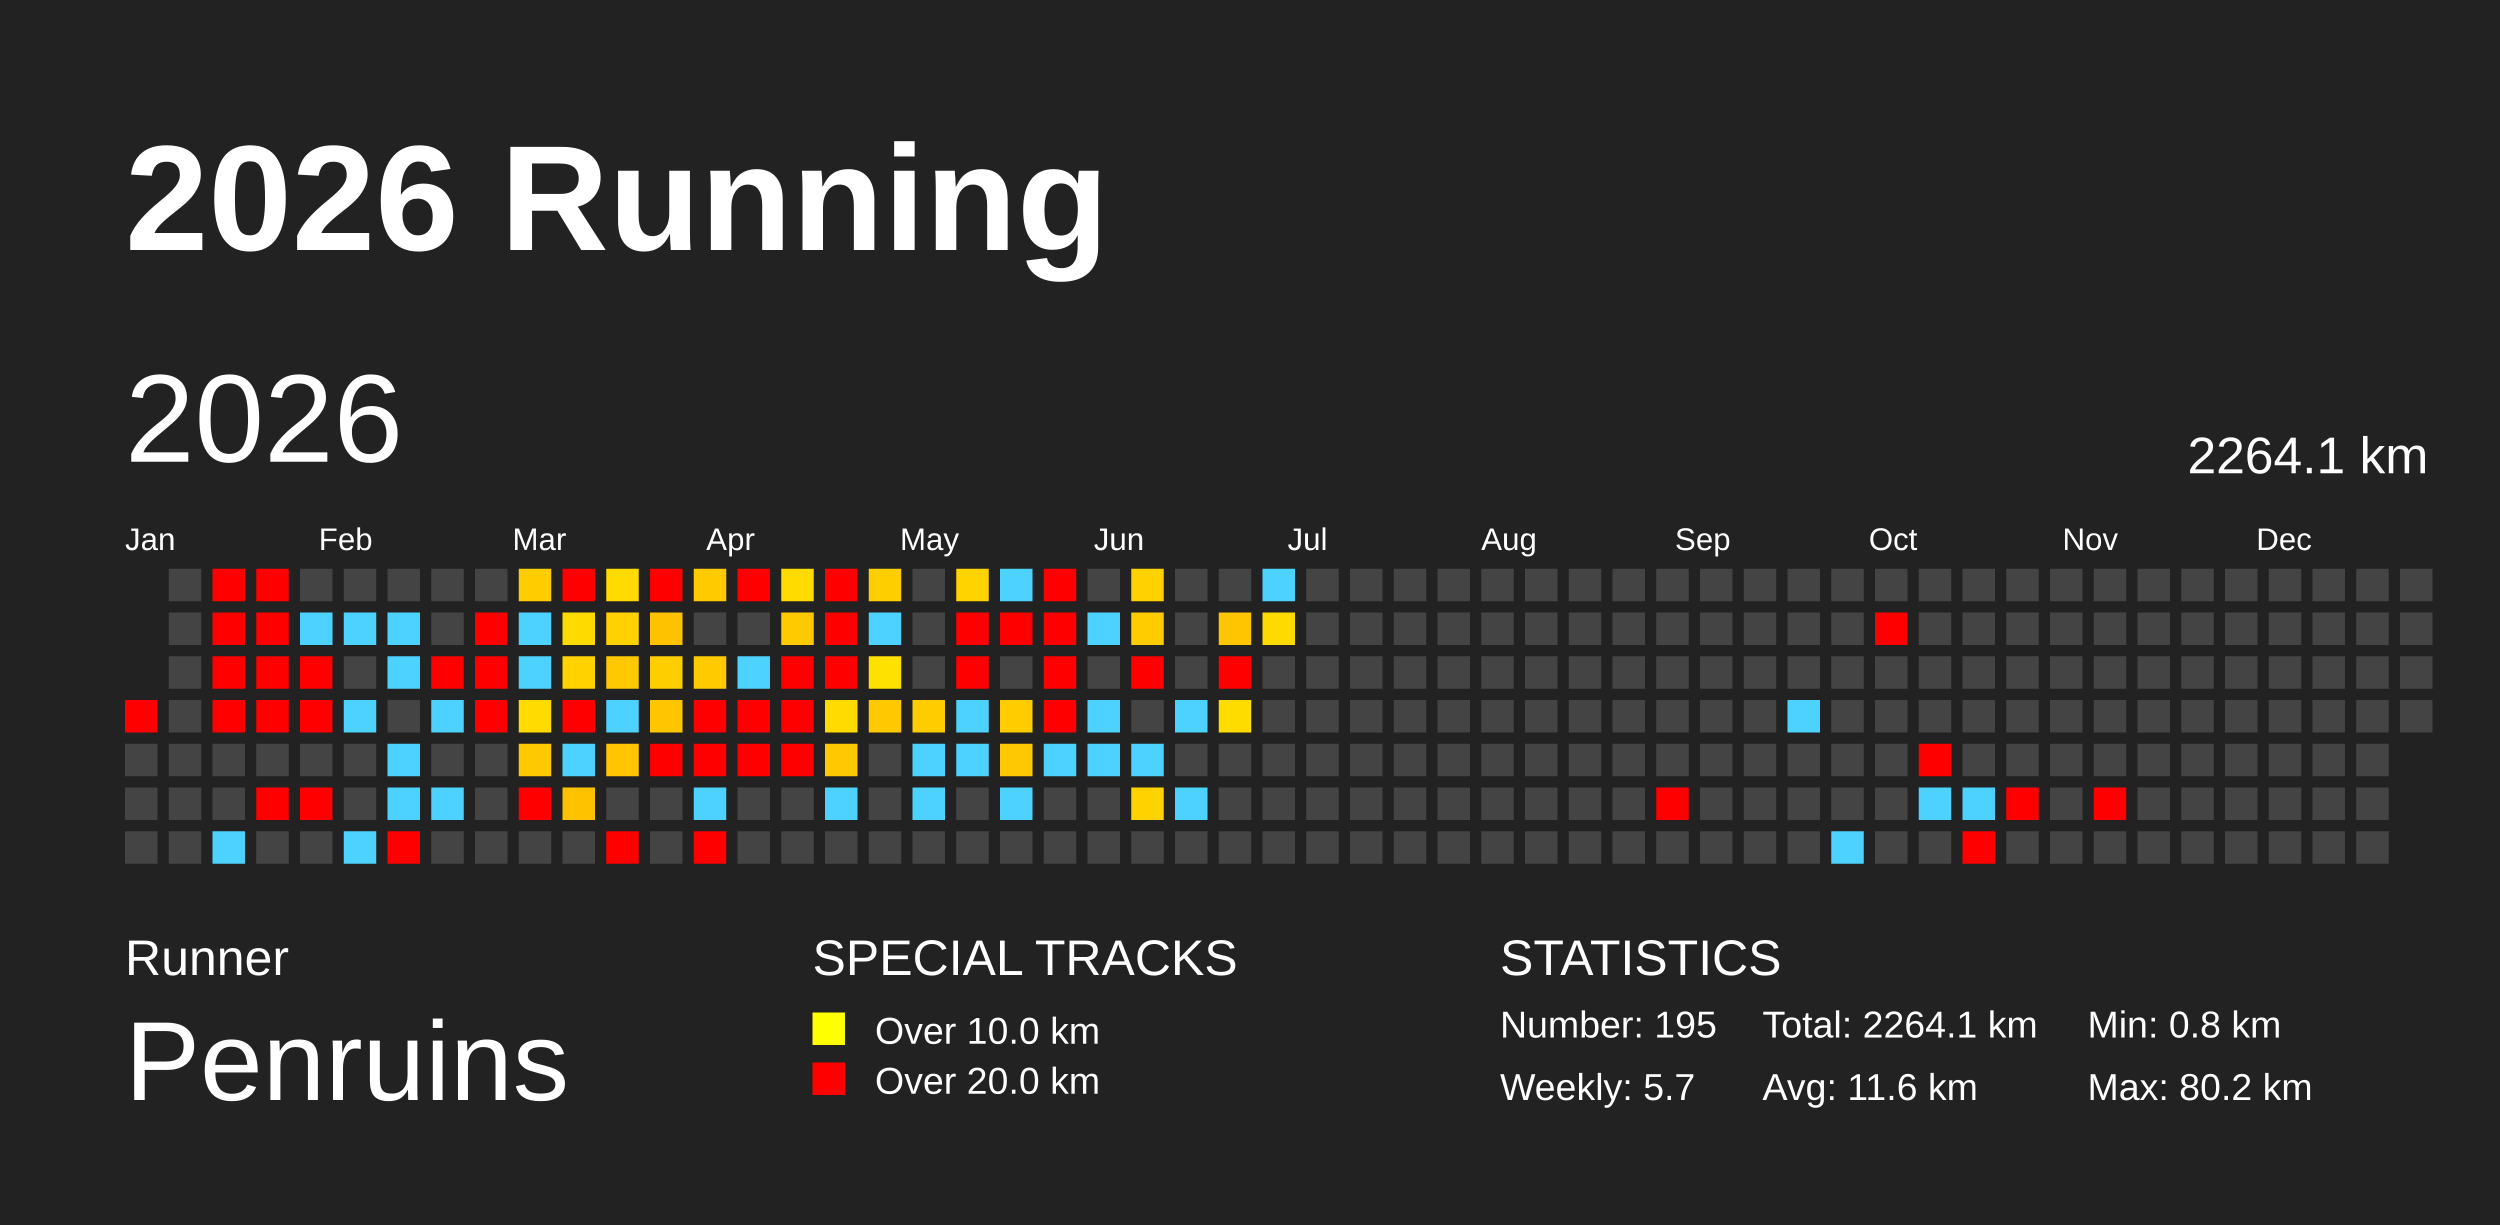
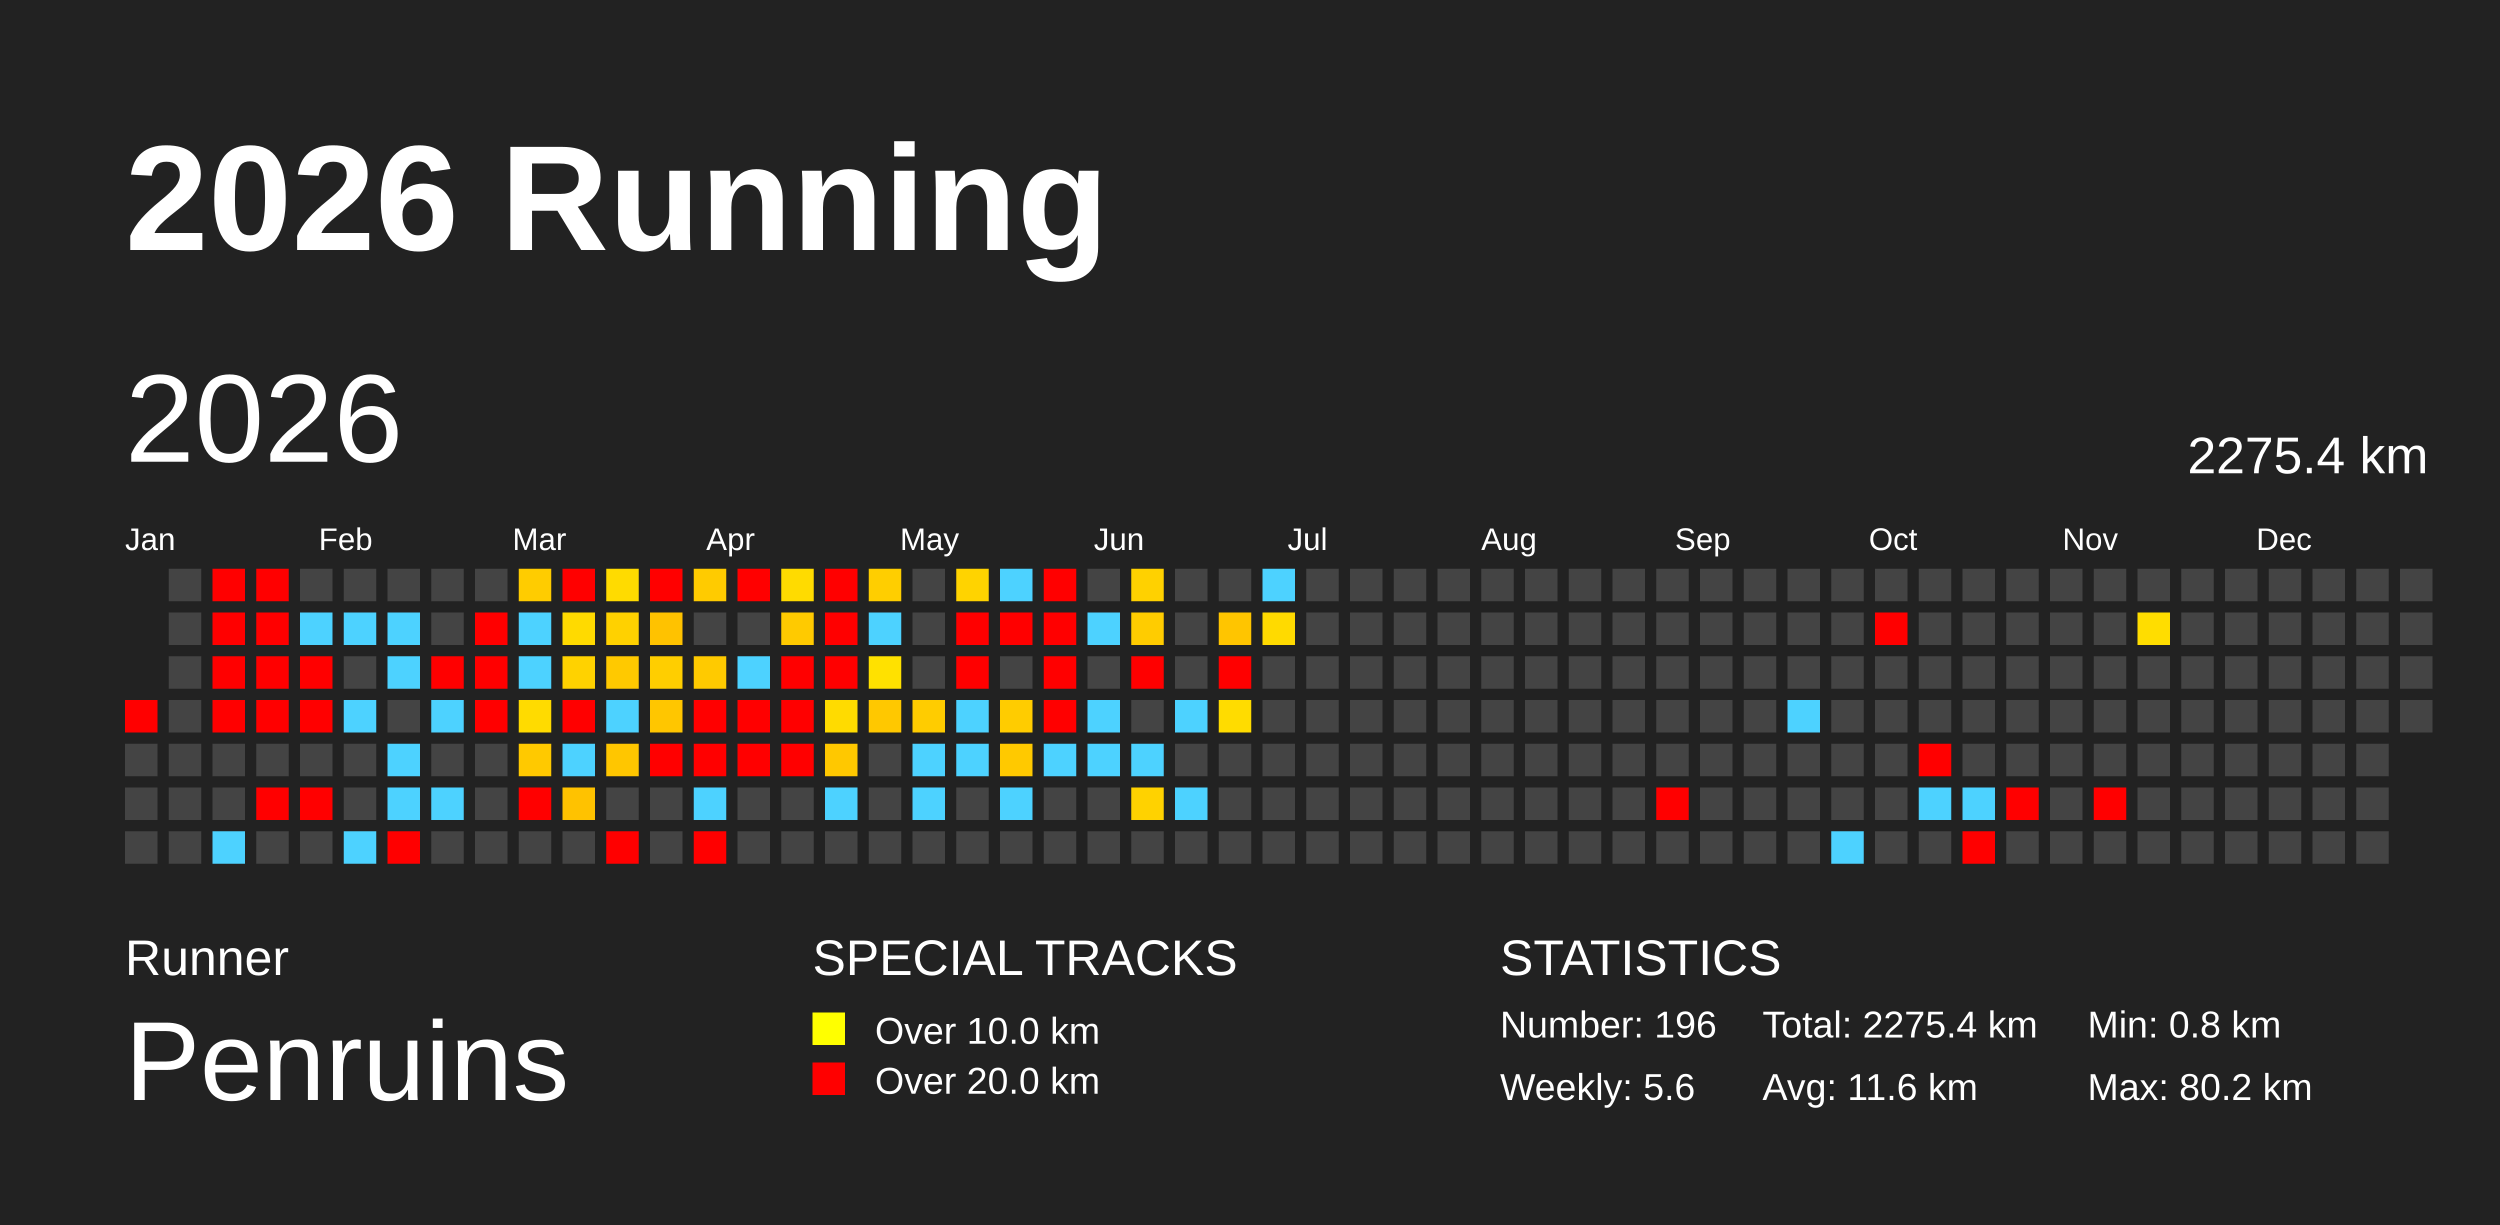
<svg xmlns="http://www.w3.org/2000/svg" baseProfile="full" height="98mm" version="1.1" viewBox="0,0,200,98" width="200mm">
  <defs />
  <rect fill="#222222" height="98" width="200" x="0" y="0" />
  <text fill="#FFFFFF" style="font-size:12px; font-family:Arial; font-weight:bold;" x="10" y="20">2026 Running</text>
  <text fill="#FFFFFF" style="font-size:4px; font-family:Arial" x="10" y="78">Runner</text>
  <text fill="#FFFFFF" style="font-size:9px; font-family:Arial" x="10" y="88">Penruins</text>
  <text fill="#FFFFFF" style="font-size:4px; font-family:Arial" x="65" y="78">SPECIAL TRACKS</text>
  <rect fill="yellow" height="2.6" width="2.6" x="65" y="81" />
  <text fill="#FFFFFF" style="font-size:3px; font-family:Arial" x="70" y="83.5">Over 10.0 km</text>
  <rect fill="red" height="2.6" width="2.6" x="65" y="85" />
  <text fill="#FFFFFF" style="font-size:3px; font-family:Arial" x="70" y="87.5">Over 20.0 km</text>
  <text fill="#FFFFFF" style="font-size:4px; font-family:Arial" x="120" y="78">STATISTICS</text>
-   <text fill="#FFFFFF" style="font-size:3px; font-family:Arial" x="120" y="83">Number: 195</text>
-   <text fill="#FFFFFF" style="font-size:3px; font-family:Arial" x="120" y="88">Weekly: 5.7</text>
-   <text fill="#FFFFFF" style="font-size:3px; font-family:Arial" x="141" y="83">Total: 2264.1 km</text>
+   <text fill="#FFFFFF" style="font-size:3px; font-family:Arial" x="120" y="83">Number: 196</text>
+   <text fill="#FFFFFF" style="font-size:3px; font-family:Arial" x="120" y="88">Weekly: 5.6</text>
+   <text fill="#FFFFFF" style="font-size:3px; font-family:Arial" x="141" y="83">Total: 2275.4 km</text>
  <text fill="#FFFFFF" style="font-size:3px; font-family:Arial" x="141" y="88">Avg: 11.6 km</text>
  <text fill="#FFFFFF" style="font-size:3px; font-family:Arial" x="167" y="83">Min: 0.8 km</text>
  <text fill="#FFFFFF" style="font-size:3px; font-family:Arial" x="167" y="88">Max: 80.2 km</text>
  <text dominant-baseline="hanging" fill="#FFFFFF" style="font-size:10.0px; font-family:Arial;" x="10" y="30">2026</text>
-   <text dominant-baseline="hanging" fill="#FFFFFF" style="font-size:4.125px; font-family:Arial;" x="175" y="35">2264.1 km</text>
+   <text dominant-baseline="hanging" fill="#FFFFFF" style="font-size:4.125px; font-family:Arial;" x="175" y="35">2275.4 km</text>
  <text fill="#FFFFFF" style="font-size:2.5px; font-family:Arial" x="10.0" y="44">Jan</text>
  <text fill="#FFFFFF" style="font-size:2.5px; font-family:Arial" x="25.5" y="44">Feb</text>
  <text fill="#FFFFFF" style="font-size:2.5px; font-family:Arial" x="41.0" y="44">Mar</text>
  <text fill="#FFFFFF" style="font-size:2.5px; font-family:Arial" x="56.5" y="44">Apr</text>
  <text fill="#FFFFFF" style="font-size:2.5px; font-family:Arial" x="72.0" y="44">May</text>
  <text fill="#FFFFFF" style="font-size:2.5px; font-family:Arial" x="87.5" y="44">Jun</text>
  <text fill="#FFFFFF" style="font-size:2.5px; font-family:Arial" x="103.0" y="44">Jul</text>
  <text fill="#FFFFFF" style="font-size:2.5px; font-family:Arial" x="118.5" y="44">Aug</text>
  <text fill="#FFFFFF" style="font-size:2.5px; font-family:Arial" x="134.0" y="44">Sep</text>
  <text fill="#FFFFFF" style="font-size:2.5px; font-family:Arial" x="149.5" y="44">Oct</text>
  <text fill="#FFFFFF" style="font-size:2.5px; font-family:Arial" x="165.0" y="44">Nov</text>
  <text fill="#FFFFFF" style="font-size:2.5px; font-family:Arial" x="180.5" y="44">Dec</text>
  <rect fill="red" height="2.6" width="2.6" x="10.0" y="56.0" />
  <rect fill="#444444" height="2.6" width="2.6" x="10.0" y="59.5" />
  <rect fill="#444444" height="2.6" width="2.6" x="10.0" y="63.0" />
  <rect fill="#444444" height="2.6" width="2.6" x="10.0" y="66.5" />
  <rect fill="#444444" height="2.6" width="2.6" x="13.5" y="45.5" />
  <rect fill="#444444" height="2.6" width="2.6" x="13.5" y="49.0" />
  <rect fill="#444444" height="2.6" width="2.6" x="13.5" y="52.5" />
  <rect fill="#444444" height="2.6" width="2.6" x="13.5" y="56.0" />
  <rect fill="#444444" height="2.6" width="2.6" x="13.5" y="59.5" />
  <rect fill="#444444" height="2.6" width="2.6" x="13.5" y="63.0" />
  <rect fill="#444444" height="2.6" width="2.6" x="13.5" y="66.5" />
  <rect fill="red" height="2.6" width="2.6" x="17.0" y="45.5" />
  <rect fill="red" height="2.6" width="2.6" x="17.0" y="49.0" />
  <rect fill="red" height="2.6" width="2.6" x="17.0" y="52.5" />
  <rect fill="red" height="2.6" width="2.6" x="17.0" y="56.0" />
  <rect fill="#444444" height="2.6" width="2.6" x="17.0" y="59.5" />
  <rect fill="#444444" height="2.6" width="2.6" x="17.0" y="63.0" />
  <rect fill="#4dd2ff" height="2.6" width="2.6" x="17.0" y="66.5" />
  <rect fill="red" height="2.6" width="2.6" x="20.5" y="45.5" />
  <rect fill="red" height="2.6" width="2.6" x="20.5" y="49.0" />
  <rect fill="red" height="2.6" width="2.6" x="20.5" y="52.5" />
  <rect fill="red" height="2.6" width="2.6" x="20.5" y="56.0" />
  <rect fill="#444444" height="2.6" width="2.6" x="20.5" y="59.5" />
  <rect fill="red" height="2.6" width="2.6" x="20.5" y="63.0" />
  <rect fill="#444444" height="2.6" width="2.6" x="20.5" y="66.5" />
  <rect fill="#444444" height="2.6" width="2.6" x="24.0" y="45.5" />
  <rect fill="#4dd2ff" height="2.6" width="2.6" x="24.0" y="49.0" />
  <rect fill="red" height="2.6" width="2.6" x="24.0" y="52.5" />
  <rect fill="red" height="2.6" width="2.6" x="24.0" y="56.0" />
  <rect fill="#444444" height="2.6" width="2.6" x="24.0" y="59.5" />
  <rect fill="red" height="2.6" width="2.6" x="24.0" y="63.0" />
  <rect fill="#444444" height="2.6" width="2.6" x="24.0" y="66.5" />
  <rect fill="#444444" height="2.6" width="2.6" x="27.5" y="45.5" />
  <rect fill="#4dd2ff" height="2.6" width="2.6" x="27.5" y="49.0" />
  <rect fill="#444444" height="2.6" width="2.6" x="27.5" y="52.5" />
  <rect fill="#4dd2ff" height="2.6" width="2.6" x="27.5" y="56.0" />
  <rect fill="#444444" height="2.6" width="2.6" x="27.5" y="59.5" />
  <rect fill="#444444" height="2.6" width="2.6" x="27.5" y="63.0" />
  <rect fill="#4dd2ff" height="2.6" width="2.6" x="27.5" y="66.5" />
  <rect fill="#444444" height="2.6" width="2.6" x="31.0" y="45.5" />
  <rect fill="#4dd2ff" height="2.6" width="2.6" x="31.0" y="49.0" />
  <rect fill="#4dd2ff" height="2.6" width="2.6" x="31.0" y="52.5" />
  <rect fill="#444444" height="2.6" width="2.6" x="31.0" y="56.0" />
  <rect fill="#4dd2ff" height="2.6" width="2.6" x="31.0" y="59.5" />
  <rect fill="#4dd2ff" height="2.6" width="2.6" x="31.0" y="63.0" />
  <rect fill="red" height="2.6" width="2.6" x="31.0" y="66.5" />
  <rect fill="#444444" height="2.6" width="2.6" x="34.5" y="45.5" />
  <rect fill="#444444" height="2.6" width="2.6" x="34.5" y="49.0" />
  <rect fill="red" height="2.6" width="2.6" x="34.5" y="52.5" />
  <rect fill="#4dd2ff" height="2.6" width="2.6" x="34.5" y="56.0" />
  <rect fill="#444444" height="2.6" width="2.6" x="34.5" y="59.5" />
  <rect fill="#4dd2ff" height="2.6" width="2.6" x="34.5" y="63.0" />
  <rect fill="#444444" height="2.6" width="2.6" x="34.5" y="66.5" />
  <rect fill="#444444" height="2.6" width="2.6" x="38.0" y="45.5" />
  <rect fill="red" height="2.6" width="2.6" x="38.0" y="49.0" />
  <rect fill="red" height="2.6" width="2.6" x="38.0" y="52.5" />
  <rect fill="red" height="2.6" width="2.6" x="38.0" y="56.0" />
  <rect fill="#444444" height="2.6" width="2.6" x="38.0" y="59.5" />
  <rect fill="#444444" height="2.6" width="2.6" x="38.0" y="63.0" />
  <rect fill="#444444" height="2.6" width="2.6" x="38.0" y="66.5" />
  <rect fill="#ffcc00" height="2.6" width="2.6" x="41.5" y="45.5" />
  <rect fill="#4dd2ff" height="2.6" width="2.6" x="41.5" y="49.0" />
  <rect fill="#4dd2ff" height="2.6" width="2.6" x="41.5" y="52.5" />
  <rect fill="#ffdb00" height="2.6" width="2.6" x="41.5" y="56.0" />
  <rect fill="#ffc900" height="2.6" width="2.6" x="41.5" y="59.5" />
  <rect fill="red" height="2.6" width="2.6" x="41.5" y="63.0" />
  <rect fill="#444444" height="2.6" width="2.6" x="41.5" y="66.5" />
  <rect fill="red" height="2.6" width="2.6" x="45.0" y="45.5" />
  <rect fill="#ffda00" height="2.6" width="2.6" x="45.0" y="49.0" />
  <rect fill="#ffd200" height="2.6" width="2.6" x="45.0" y="52.5" />
  <rect fill="red" height="2.6" width="2.6" x="45.0" y="56.0" />
  <rect fill="#4dd2ff" height="2.6" width="2.6" x="45.0" y="59.5" />
  <rect fill="#ffc200" height="2.6" width="2.6" x="45.0" y="63.0" />
  <rect fill="#444444" height="2.6" width="2.6" x="45.0" y="66.5" />
  <rect fill="#ffdb00" height="2.6" width="2.6" x="48.5" y="45.5" />
  <rect fill="#ffd100" height="2.6" width="2.6" x="48.5" y="49.0" />
  <rect fill="#ffc900" height="2.6" width="2.6" x="48.5" y="52.5" />
  <rect fill="#4dd2ff" height="2.6" width="2.6" x="48.5" y="56.0" />
  <rect fill="#ffc600" height="2.6" width="2.6" x="48.5" y="59.5" />
  <rect fill="#444444" height="2.6" width="2.6" x="48.5" y="63.0" />
  <rect fill="red" height="2.6" width="2.6" x="48.5" y="66.5" />
  <rect fill="red" height="2.6" width="2.6" x="52.0" y="45.5" />
  <rect fill="#ffc200" height="2.6" width="2.6" x="52.0" y="49.0" />
  <rect fill="#ffce00" height="2.6" width="2.6" x="52.0" y="52.5" />
  <rect fill="#ffc600" height="2.6" width="2.6" x="52.0" y="56.0" />
  <rect fill="red" height="2.6" width="2.6" x="52.0" y="59.5" />
  <rect fill="#444444" height="2.6" width="2.6" x="52.0" y="63.0" />
  <rect fill="#444444" height="2.6" width="2.6" x="52.0" y="66.5" />
  <rect fill="#ffcb00" height="2.6" width="2.6" x="55.5" y="45.5" />
  <rect fill="#444444" height="2.6" width="2.6" x="55.5" y="49.0" />
  <rect fill="#ffca00" height="2.6" width="2.6" x="55.5" y="52.5" />
  <rect fill="red" height="2.6" width="2.6" x="55.5" y="56.0" />
  <rect fill="red" height="2.6" width="2.6" x="55.5" y="59.5" />
  <rect fill="#4dd2ff" height="2.6" width="2.6" x="55.5" y="63.0" />
  <rect fill="red" height="2.6" width="2.6" x="55.5" y="66.5" />
  <rect fill="red" height="2.6" width="2.6" x="59.0" y="45.5" />
  <rect fill="#444444" height="2.6" width="2.6" x="59.0" y="49.0" />
  <rect fill="#4dd2ff" height="2.6" width="2.6" x="59.0" y="52.5" />
  <rect fill="red" height="2.6" width="2.6" x="59.0" y="56.0" />
  <rect fill="red" height="2.6" width="2.6" x="59.0" y="59.5" />
  <rect fill="#444444" height="2.6" width="2.6" x="59.0" y="63.0" />
  <rect fill="#444444" height="2.6" width="2.6" x="59.0" y="66.5" />
  <rect fill="#ffdb00" height="2.6" width="2.6" x="62.5" y="45.5" />
  <rect fill="#ffca00" height="2.6" width="2.6" x="62.5" y="49.0" />
  <rect fill="red" height="2.6" width="2.6" x="62.5" y="52.5" />
  <rect fill="red" height="2.6" width="2.6" x="62.5" y="56.0" />
  <rect fill="red" height="2.6" width="2.6" x="62.5" y="59.5" />
  <rect fill="#444444" height="2.6" width="2.6" x="62.5" y="63.0" />
  <rect fill="#444444" height="2.6" width="2.6" x="62.5" y="66.5" />
  <rect fill="red" height="2.6" width="2.6" x="66.0" y="45.5" />
  <rect fill="red" height="2.6" width="2.6" x="66.0" y="49.0" />
  <rect fill="red" height="2.6" width="2.6" x="66.0" y="52.5" />
  <rect fill="#ffdb00" height="2.6" width="2.6" x="66.0" y="56.0" />
  <rect fill="#ffc800" height="2.6" width="2.6" x="66.0" y="59.5" />
  <rect fill="#4dd2ff" height="2.6" width="2.6" x="66.0" y="63.0" />
  <rect fill="#444444" height="2.6" width="2.6" x="66.0" y="66.5" />
  <rect fill="#ffce00" height="2.6" width="2.6" x="69.5" y="45.5" />
  <rect fill="#4dd2ff" height="2.6" width="2.6" x="69.5" y="49.0" />
  <rect fill="#ffe100" height="2.6" width="2.6" x="69.5" y="52.5" />
  <rect fill="#ffc800" height="2.6" width="2.6" x="69.5" y="56.0" />
  <rect fill="#444444" height="2.6" width="2.6" x="69.5" y="59.5" />
  <rect fill="#444444" height="2.6" width="2.6" x="69.5" y="63.0" />
  <rect fill="#444444" height="2.6" width="2.6" x="69.5" y="66.5" />
  <rect fill="#444444" height="2.6" width="2.6" x="73.0" y="45.5" />
  <rect fill="#444444" height="2.6" width="2.6" x="73.0" y="49.0" />
  <rect fill="#444444" height="2.6" width="2.6" x="73.0" y="52.5" />
  <rect fill="#ffcc00" height="2.6" width="2.6" x="73.0" y="56.0" />
  <rect fill="#4dd2ff" height="2.6" width="2.6" x="73.0" y="59.5" />
  <rect fill="#4dd2ff" height="2.6" width="2.6" x="73.0" y="63.0" />
  <rect fill="#444444" height="2.6" width="2.6" x="73.0" y="66.5" />
  <rect fill="#ffd300" height="2.6" width="2.6" x="76.5" y="45.5" />
  <rect fill="red" height="2.6" width="2.6" x="76.5" y="49.0" />
  <rect fill="red" height="2.6" width="2.6" x="76.5" y="52.5" />
  <rect fill="#4dd2ff" height="2.6" width="2.6" x="76.5" y="56.0" />
  <rect fill="#4dd2ff" height="2.6" width="2.6" x="76.5" y="59.5" />
  <rect fill="#444444" height="2.6" width="2.6" x="76.5" y="63.0" />
  <rect fill="#444444" height="2.6" width="2.6" x="76.5" y="66.5" />
  <rect fill="#4dd2ff" height="2.6" width="2.6" x="80.0" y="45.5" />
  <rect fill="red" height="2.6" width="2.6" x="80.0" y="49.0" />
  <rect fill="#444444" height="2.6" width="2.6" x="80.0" y="52.5" />
  <rect fill="#ffcc00" height="2.6" width="2.6" x="80.0" y="56.0" />
  <rect fill="#ffc900" height="2.6" width="2.6" x="80.0" y="59.5" />
  <rect fill="#4dd2ff" height="2.6" width="2.6" x="80.0" y="63.0" />
  <rect fill="#444444" height="2.6" width="2.6" x="80.0" y="66.5" />
  <rect fill="red" height="2.6" width="2.6" x="83.5" y="45.5" />
  <rect fill="red" height="2.6" width="2.6" x="83.5" y="49.0" />
  <rect fill="red" height="2.6" width="2.6" x="83.5" y="52.5" />
  <rect fill="red" height="2.6" width="2.6" x="83.5" y="56.0" />
  <rect fill="#4dd2ff" height="2.6" width="2.6" x="83.5" y="59.5" />
  <rect fill="#444444" height="2.6" width="2.6" x="83.5" y="63.0" />
  <rect fill="#444444" height="2.6" width="2.6" x="83.5" y="66.5" />
  <rect fill="#444444" height="2.6" width="2.6" x="87.0" y="45.5" />
  <rect fill="#4dd2ff" height="2.6" width="2.6" x="87.0" y="49.0" />
  <rect fill="#444444" height="2.6" width="2.6" x="87.0" y="52.5" />
  <rect fill="#4dd2ff" height="2.6" width="2.6" x="87.0" y="56.0" />
  <rect fill="#4dd2ff" height="2.6" width="2.6" x="87.0" y="59.5" />
  <rect fill="#444444" height="2.6" width="2.6" x="87.0" y="63.0" />
  <rect fill="#444444" height="2.6" width="2.6" x="87.0" y="66.5" />
  <rect fill="#ffd100" height="2.6" width="2.6" x="90.5" y="45.5" />
  <rect fill="#ffcc00" height="2.6" width="2.6" x="90.5" y="49.0" />
  <rect fill="red" height="2.6" width="2.6" x="90.5" y="52.5" />
  <rect fill="#444444" height="2.6" width="2.6" x="90.5" y="56.0" />
  <rect fill="#4dd2ff" height="2.6" width="2.6" x="90.5" y="59.5" />
  <rect fill="#ffd200" height="2.6" width="2.6" x="90.5" y="63.0" />
  <rect fill="#444444" height="2.6" width="2.6" x="90.5" y="66.5" />
  <rect fill="#444444" height="2.6" width="2.6" x="94.0" y="45.5" />
  <rect fill="#444444" height="2.6" width="2.6" x="94.0" y="49.0" />
  <rect fill="#444444" height="2.6" width="2.6" x="94.0" y="52.5" />
  <rect fill="#4dd2ff" height="2.6" width="2.6" x="94.0" y="56.0" />
  <rect fill="#444444" height="2.6" width="2.6" x="94.0" y="59.5" />
  <rect fill="#4dd2ff" height="2.6" width="2.6" x="94.0" y="63.0" />
  <rect fill="#444444" height="2.6" width="2.6" x="94.0" y="66.5" />
  <rect fill="#444444" height="2.6" width="2.6" x="97.5" y="45.5" />
  <rect fill="#ffc500" height="2.6" width="2.6" x="97.5" y="49.0" />
  <rect fill="red" height="2.6" width="2.6" x="97.5" y="52.5" />
  <rect fill="#ffdc00" height="2.6" width="2.6" x="97.5" y="56.0" />
  <rect fill="#444444" height="2.6" width="2.6" x="97.5" y="59.5" />
  <rect fill="#444444" height="2.6" width="2.6" x="97.5" y="63.0" />
  <rect fill="#444444" height="2.6" width="2.6" x="97.5" y="66.5" />
  <rect fill="#4dd2ff" height="2.6" width="2.6" x="101.0" y="45.5" />
  <rect fill="#ffda00" height="2.6" width="2.6" x="101.0" y="49.0" />
  <rect fill="#444444" height="2.6" width="2.6" x="101.0" y="52.5" />
  <rect fill="#444444" height="2.6" width="2.6" x="101.0" y="56.0" />
  <rect fill="#444444" height="2.6" width="2.6" x="101.0" y="59.5" />
  <rect fill="#444444" height="2.6" width="2.6" x="101.0" y="63.0" />
  <rect fill="#444444" height="2.6" width="2.6" x="101.0" y="66.5" />
  <rect fill="#444444" height="2.6" width="2.6" x="104.5" y="45.5" />
  <rect fill="#444444" height="2.6" width="2.6" x="104.5" y="49.0" />
  <rect fill="#444444" height="2.6" width="2.6" x="104.5" y="52.5" />
  <rect fill="#444444" height="2.6" width="2.6" x="104.5" y="56.0" />
  <rect fill="#444444" height="2.6" width="2.6" x="104.5" y="59.5" />
  <rect fill="#444444" height="2.6" width="2.6" x="104.5" y="63.0" />
  <rect fill="#444444" height="2.6" width="2.6" x="104.5" y="66.5" />
  <rect fill="#444444" height="2.6" width="2.6" x="108.0" y="45.5" />
  <rect fill="#444444" height="2.6" width="2.6" x="108.0" y="49.0" />
  <rect fill="#444444" height="2.6" width="2.6" x="108.0" y="52.5" />
  <rect fill="#444444" height="2.6" width="2.6" x="108.0" y="56.0" />
  <rect fill="#444444" height="2.6" width="2.6" x="108.0" y="59.5" />
  <rect fill="#444444" height="2.6" width="2.6" x="108.0" y="63.0" />
  <rect fill="#444444" height="2.6" width="2.6" x="108.0" y="66.5" />
  <rect fill="#444444" height="2.6" width="2.6" x="111.5" y="45.5" />
  <rect fill="#444444" height="2.6" width="2.6" x="111.5" y="49.0" />
  <rect fill="#444444" height="2.6" width="2.6" x="111.5" y="52.5" />
  <rect fill="#444444" height="2.6" width="2.6" x="111.5" y="56.0" />
  <rect fill="#444444" height="2.6" width="2.6" x="111.5" y="59.5" />
  <rect fill="#444444" height="2.6" width="2.6" x="111.5" y="63.0" />
  <rect fill="#444444" height="2.6" width="2.6" x="111.5" y="66.5" />
  <rect fill="#444444" height="2.6" width="2.6" x="115.0" y="45.5" />
  <rect fill="#444444" height="2.6" width="2.6" x="115.0" y="49.0" />
  <rect fill="#444444" height="2.6" width="2.6" x="115.0" y="52.5" />
  <rect fill="#444444" height="2.6" width="2.6" x="115.0" y="56.0" />
  <rect fill="#444444" height="2.6" width="2.6" x="115.0" y="59.5" />
  <rect fill="#444444" height="2.6" width="2.6" x="115.0" y="63.0" />
  <rect fill="#444444" height="2.6" width="2.6" x="115.0" y="66.5" />
  <rect fill="#444444" height="2.6" width="2.6" x="118.5" y="45.5" />
  <rect fill="#444444" height="2.6" width="2.6" x="118.5" y="49.0" />
  <rect fill="#444444" height="2.6" width="2.6" x="118.5" y="52.5" />
  <rect fill="#444444" height="2.6" width="2.6" x="118.5" y="56.0" />
  <rect fill="#444444" height="2.6" width="2.6" x="118.5" y="59.5" />
  <rect fill="#444444" height="2.6" width="2.6" x="118.5" y="63.0" />
  <rect fill="#444444" height="2.6" width="2.6" x="118.5" y="66.5" />
  <rect fill="#444444" height="2.6" width="2.6" x="122.0" y="45.5" />
  <rect fill="#444444" height="2.6" width="2.6" x="122.0" y="49.0" />
  <rect fill="#444444" height="2.6" width="2.6" x="122.0" y="52.5" />
  <rect fill="#444444" height="2.6" width="2.6" x="122.0" y="56.0" />
  <rect fill="#444444" height="2.6" width="2.6" x="122.0" y="59.5" />
  <rect fill="#444444" height="2.6" width="2.6" x="122.0" y="63.0" />
  <rect fill="#444444" height="2.6" width="2.6" x="122.0" y="66.5" />
  <rect fill="#444444" height="2.6" width="2.6" x="125.5" y="45.5" />
  <rect fill="#444444" height="2.6" width="2.6" x="125.5" y="49.0" />
  <rect fill="#444444" height="2.6" width="2.6" x="125.5" y="52.5" />
  <rect fill="#444444" height="2.6" width="2.6" x="125.5" y="56.0" />
  <rect fill="#444444" height="2.6" width="2.6" x="125.5" y="59.5" />
  <rect fill="#444444" height="2.6" width="2.6" x="125.5" y="63.0" />
  <rect fill="#444444" height="2.6" width="2.6" x="125.5" y="66.5" />
  <rect fill="#444444" height="2.6" width="2.6" x="129.0" y="45.5" />
  <rect fill="#444444" height="2.6" width="2.6" x="129.0" y="49.0" />
  <rect fill="#444444" height="2.6" width="2.6" x="129.0" y="52.5" />
  <rect fill="#444444" height="2.6" width="2.6" x="129.0" y="56.0" />
  <rect fill="#444444" height="2.6" width="2.6" x="129.0" y="59.5" />
  <rect fill="#444444" height="2.6" width="2.6" x="129.0" y="63.0" />
  <rect fill="#444444" height="2.6" width="2.6" x="129.0" y="66.5" />
  <rect fill="#444444" height="2.6" width="2.6" x="132.5" y="45.5" />
  <rect fill="#444444" height="2.6" width="2.6" x="132.5" y="49.0" />
  <rect fill="#444444" height="2.6" width="2.6" x="132.5" y="52.5" />
  <rect fill="#444444" height="2.6" width="2.6" x="132.5" y="56.0" />
  <rect fill="#444444" height="2.6" width="2.6" x="132.5" y="59.5" />
  <rect fill="red" height="2.6" width="2.6" x="132.5" y="63.0" />
  <rect fill="#444444" height="2.6" width="2.6" x="132.5" y="66.5" />
  <rect fill="#444444" height="2.6" width="2.6" x="136.0" y="45.5" />
  <rect fill="#444444" height="2.6" width="2.6" x="136.0" y="49.0" />
  <rect fill="#444444" height="2.6" width="2.6" x="136.0" y="52.5" />
  <rect fill="#444444" height="2.6" width="2.6" x="136.0" y="56.0" />
  <rect fill="#444444" height="2.6" width="2.6" x="136.0" y="59.5" />
  <rect fill="#444444" height="2.6" width="2.6" x="136.0" y="63.0" />
  <rect fill="#444444" height="2.6" width="2.6" x="136.0" y="66.5" />
  <rect fill="#444444" height="2.6" width="2.6" x="139.5" y="45.5" />
  <rect fill="#444444" height="2.6" width="2.6" x="139.5" y="49.0" />
  <rect fill="#444444" height="2.6" width="2.6" x="139.5" y="52.5" />
  <rect fill="#444444" height="2.6" width="2.6" x="139.5" y="56.0" />
  <rect fill="#444444" height="2.6" width="2.6" x="139.5" y="59.5" />
  <rect fill="#444444" height="2.6" width="2.6" x="139.5" y="63.0" />
  <rect fill="#444444" height="2.6" width="2.6" x="139.5" y="66.5" />
  <rect fill="#444444" height="2.6" width="2.6" x="143.0" y="45.5" />
  <rect fill="#444444" height="2.6" width="2.6" x="143.0" y="49.0" />
  <rect fill="#444444" height="2.6" width="2.6" x="143.0" y="52.5" />
  <rect fill="#4dd2ff" height="2.6" width="2.6" x="143.0" y="56.0" />
  <rect fill="#444444" height="2.6" width="2.6" x="143.0" y="59.5" />
  <rect fill="#444444" height="2.6" width="2.6" x="143.0" y="63.0" />
  <rect fill="#444444" height="2.6" width="2.6" x="143.0" y="66.5" />
  <rect fill="#444444" height="2.6" width="2.6" x="146.5" y="45.5" />
  <rect fill="#444444" height="2.6" width="2.6" x="146.5" y="49.0" />
  <rect fill="#444444" height="2.6" width="2.6" x="146.5" y="52.5" />
  <rect fill="#444444" height="2.6" width="2.6" x="146.5" y="56.0" />
  <rect fill="#444444" height="2.6" width="2.6" x="146.5" y="59.5" />
  <rect fill="#444444" height="2.6" width="2.6" x="146.5" y="63.0" />
  <rect fill="#4dd2ff" height="2.6" width="2.6" x="146.5" y="66.5" />
  <rect fill="#444444" height="2.6" width="2.6" x="150.0" y="45.5" />
  <rect fill="red" height="2.6" width="2.6" x="150.0" y="49.0" />
  <rect fill="#444444" height="2.6" width="2.6" x="150.0" y="52.5" />
  <rect fill="#444444" height="2.6" width="2.6" x="150.0" y="56.0" />
  <rect fill="#444444" height="2.6" width="2.6" x="150.0" y="59.5" />
  <rect fill="#444444" height="2.6" width="2.6" x="150.0" y="63.0" />
  <rect fill="#444444" height="2.6" width="2.6" x="150.0" y="66.5" />
  <rect fill="#444444" height="2.6" width="2.6" x="153.5" y="45.5" />
  <rect fill="#444444" height="2.6" width="2.6" x="153.5" y="49.0" />
  <rect fill="#444444" height="2.6" width="2.6" x="153.5" y="52.5" />
  <rect fill="#444444" height="2.6" width="2.6" x="153.5" y="56.0" />
  <rect fill="red" height="2.6" width="2.6" x="153.5" y="59.5" />
  <rect fill="#4dd2ff" height="2.6" width="2.6" x="153.5" y="63.0" />
  <rect fill="#444444" height="2.6" width="2.6" x="153.5" y="66.5" />
  <rect fill="#444444" height="2.6" width="2.6" x="157.0" y="45.5" />
  <rect fill="#444444" height="2.6" width="2.6" x="157.0" y="49.0" />
  <rect fill="#444444" height="2.6" width="2.6" x="157.0" y="52.5" />
  <rect fill="#444444" height="2.6" width="2.6" x="157.0" y="56.0" />
  <rect fill="#444444" height="2.6" width="2.6" x="157.0" y="59.5" />
  <rect fill="#4dd2ff" height="2.6" width="2.6" x="157.0" y="63.0" />
  <rect fill="red" height="2.6" width="2.6" x="157.0" y="66.5" />
  <rect fill="#444444" height="2.6" width="2.6" x="160.5" y="45.5" />
  <rect fill="#444444" height="2.6" width="2.6" x="160.5" y="49.0" />
  <rect fill="#444444" height="2.6" width="2.6" x="160.5" y="52.5" />
  <rect fill="#444444" height="2.6" width="2.6" x="160.5" y="56.0" />
  <rect fill="#444444" height="2.6" width="2.6" x="160.5" y="59.5" />
  <rect fill="red" height="2.6" width="2.6" x="160.5" y="63.0" />
  <rect fill="#444444" height="2.6" width="2.6" x="160.5" y="66.5" />
  <rect fill="#444444" height="2.6" width="2.6" x="164.0" y="45.5" />
  <rect fill="#444444" height="2.6" width="2.6" x="164.0" y="49.0" />
  <rect fill="#444444" height="2.6" width="2.6" x="164.0" y="52.5" />
  <rect fill="#444444" height="2.6" width="2.6" x="164.0" y="56.0" />
  <rect fill="#444444" height="2.6" width="2.6" x="164.0" y="59.5" />
  <rect fill="#444444" height="2.6" width="2.6" x="164.0" y="63.0" />
  <rect fill="#444444" height="2.6" width="2.6" x="164.0" y="66.5" />
  <rect fill="#444444" height="2.6" width="2.6" x="167.5" y="45.5" />
  <rect fill="#444444" height="2.6" width="2.6" x="167.5" y="49.0" />
  <rect fill="#444444" height="2.6" width="2.6" x="167.5" y="52.5" />
  <rect fill="#444444" height="2.6" width="2.6" x="167.5" y="56.0" />
  <rect fill="#444444" height="2.6" width="2.6" x="167.5" y="59.5" />
  <rect fill="red" height="2.6" width="2.6" x="167.5" y="63.0" />
  <rect fill="#444444" height="2.6" width="2.6" x="167.5" y="66.5" />
  <rect fill="#444444" height="2.6" width="2.6" x="171.0" y="45.5" />
-   <rect fill="#444444" height="2.6" width="2.6" x="171.0" y="49.0" />
+   <rect fill="#ffdd00" height="2.6" width="2.6" x="171.0" y="49.0" />
  <rect fill="#444444" height="2.6" width="2.6" x="171.0" y="52.5" />
  <rect fill="#444444" height="2.6" width="2.6" x="171.0" y="56.0" />
  <rect fill="#444444" height="2.6" width="2.6" x="171.0" y="59.5" />
  <rect fill="#444444" height="2.6" width="2.6" x="171.0" y="63.0" />
  <rect fill="#444444" height="2.6" width="2.6" x="171.0" y="66.5" />
  <rect fill="#444444" height="2.6" width="2.6" x="174.5" y="45.5" />
  <rect fill="#444444" height="2.6" width="2.6" x="174.5" y="49.0" />
  <rect fill="#444444" height="2.6" width="2.6" x="174.5" y="52.5" />
  <rect fill="#444444" height="2.6" width="2.6" x="174.5" y="56.0" />
  <rect fill="#444444" height="2.6" width="2.6" x="174.5" y="59.5" />
  <rect fill="#444444" height="2.6" width="2.6" x="174.5" y="63.0" />
  <rect fill="#444444" height="2.6" width="2.6" x="174.5" y="66.5" />
  <rect fill="#444444" height="2.6" width="2.6" x="178.0" y="45.5" />
  <rect fill="#444444" height="2.6" width="2.6" x="178.0" y="49.0" />
  <rect fill="#444444" height="2.6" width="2.6" x="178.0" y="52.5" />
  <rect fill="#444444" height="2.6" width="2.6" x="178.0" y="56.0" />
  <rect fill="#444444" height="2.6" width="2.6" x="178.0" y="59.5" />
  <rect fill="#444444" height="2.6" width="2.6" x="178.0" y="63.0" />
  <rect fill="#444444" height="2.6" width="2.6" x="178.0" y="66.5" />
  <rect fill="#444444" height="2.6" width="2.6" x="181.5" y="45.5" />
  <rect fill="#444444" height="2.6" width="2.6" x="181.5" y="49.0" />
  <rect fill="#444444" height="2.6" width="2.6" x="181.5" y="52.5" />
  <rect fill="#444444" height="2.6" width="2.6" x="181.5" y="56.0" />
  <rect fill="#444444" height="2.6" width="2.6" x="181.5" y="59.5" />
  <rect fill="#444444" height="2.6" width="2.6" x="181.5" y="63.0" />
  <rect fill="#444444" height="2.6" width="2.6" x="181.5" y="66.5" />
  <rect fill="#444444" height="2.6" width="2.6" x="185.0" y="45.5" />
  <rect fill="#444444" height="2.6" width="2.6" x="185.0" y="49.0" />
  <rect fill="#444444" height="2.6" width="2.6" x="185.0" y="52.5" />
  <rect fill="#444444" height="2.6" width="2.6" x="185.0" y="56.0" />
  <rect fill="#444444" height="2.6" width="2.6" x="185.0" y="59.5" />
  <rect fill="#444444" height="2.6" width="2.6" x="185.0" y="63.0" />
  <rect fill="#444444" height="2.6" width="2.6" x="185.0" y="66.5" />
  <rect fill="#444444" height="2.6" width="2.6" x="188.5" y="45.5" />
  <rect fill="#444444" height="2.6" width="2.6" x="188.5" y="49.0" />
  <rect fill="#444444" height="2.6" width="2.6" x="188.5" y="52.5" />
  <rect fill="#444444" height="2.6" width="2.6" x="188.5" y="56.0" />
  <rect fill="#444444" height="2.6" width="2.6" x="188.5" y="59.5" />
  <rect fill="#444444" height="2.6" width="2.6" x="188.5" y="63.0" />
  <rect fill="#444444" height="2.6" width="2.6" x="188.5" y="66.5" />
  <rect fill="#444444" height="2.6" width="2.6" x="192.0" y="45.5" />
  <rect fill="#444444" height="2.6" width="2.6" x="192.0" y="49.0" />
  <rect fill="#444444" height="2.6" width="2.6" x="192.0" y="52.5" />
  <rect fill="#444444" height="2.6" width="2.6" x="192.0" y="56.0" />
</svg>
